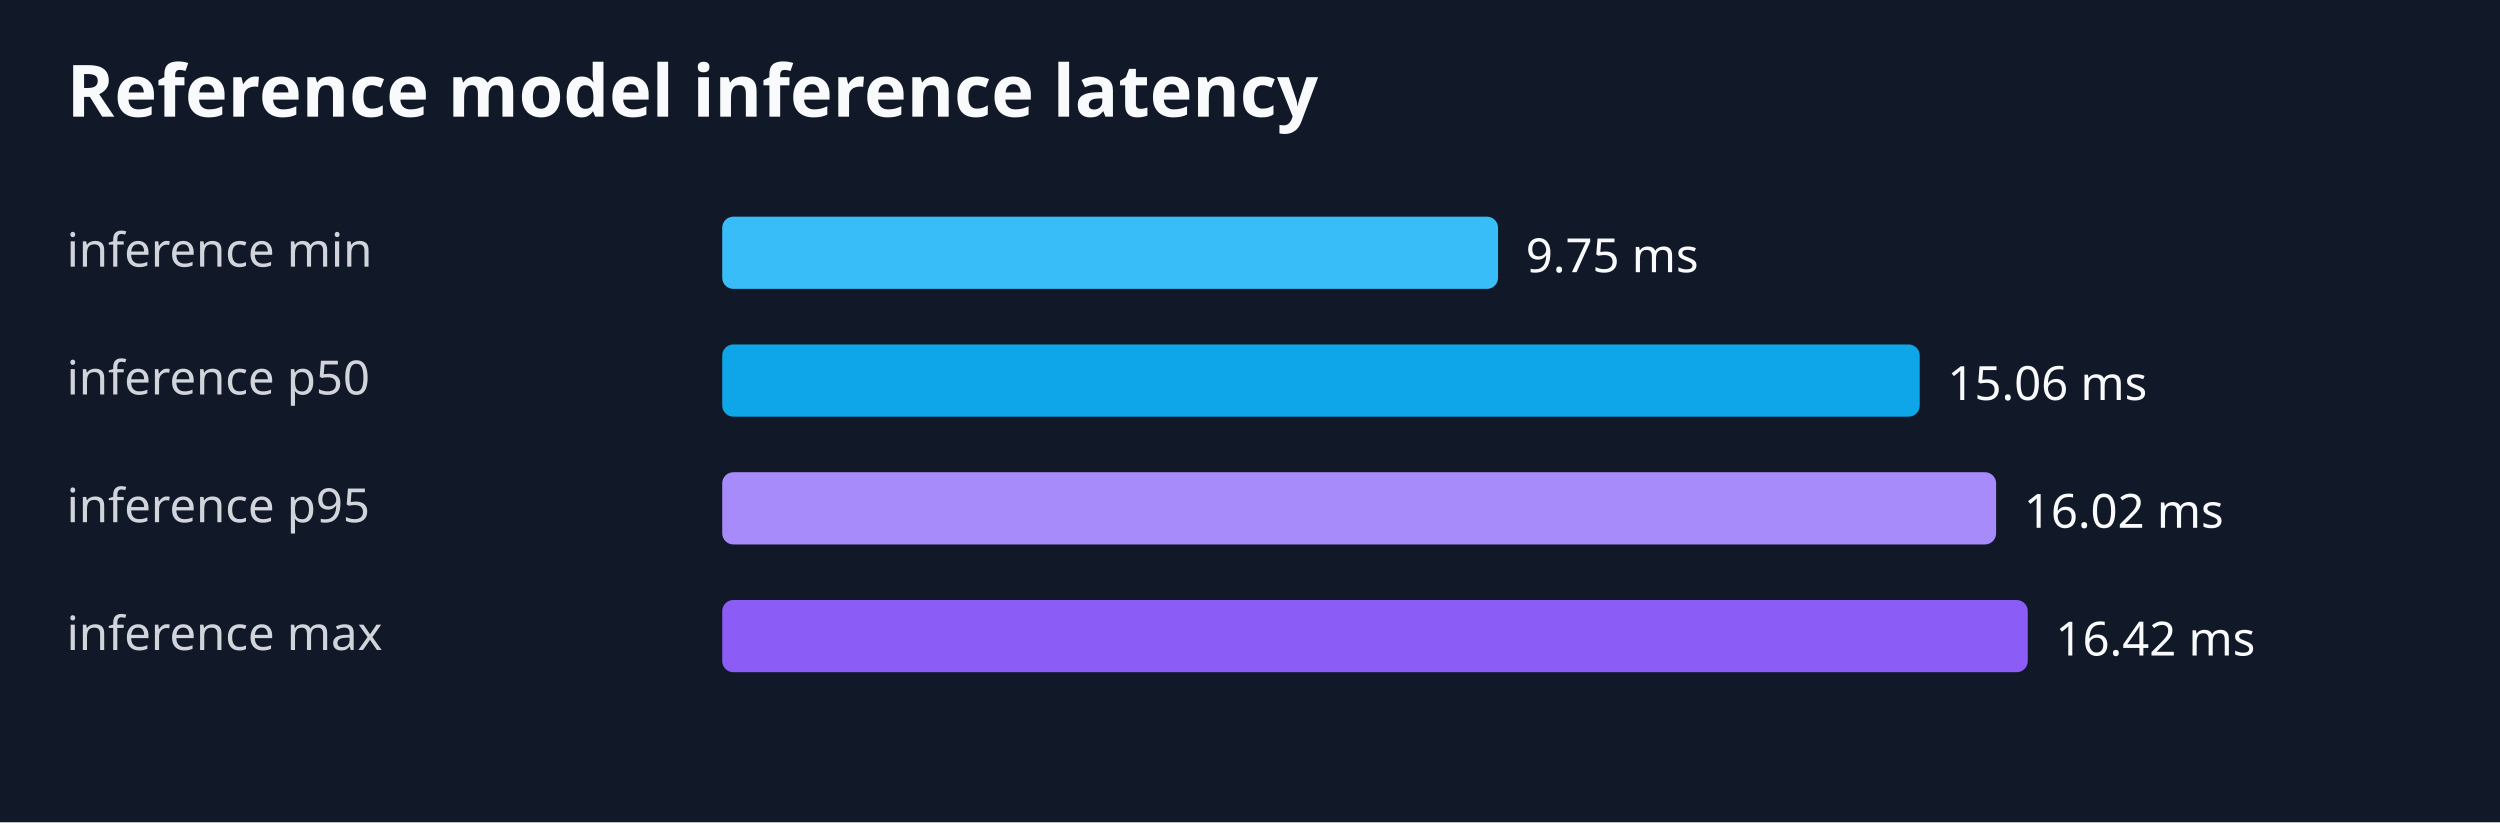
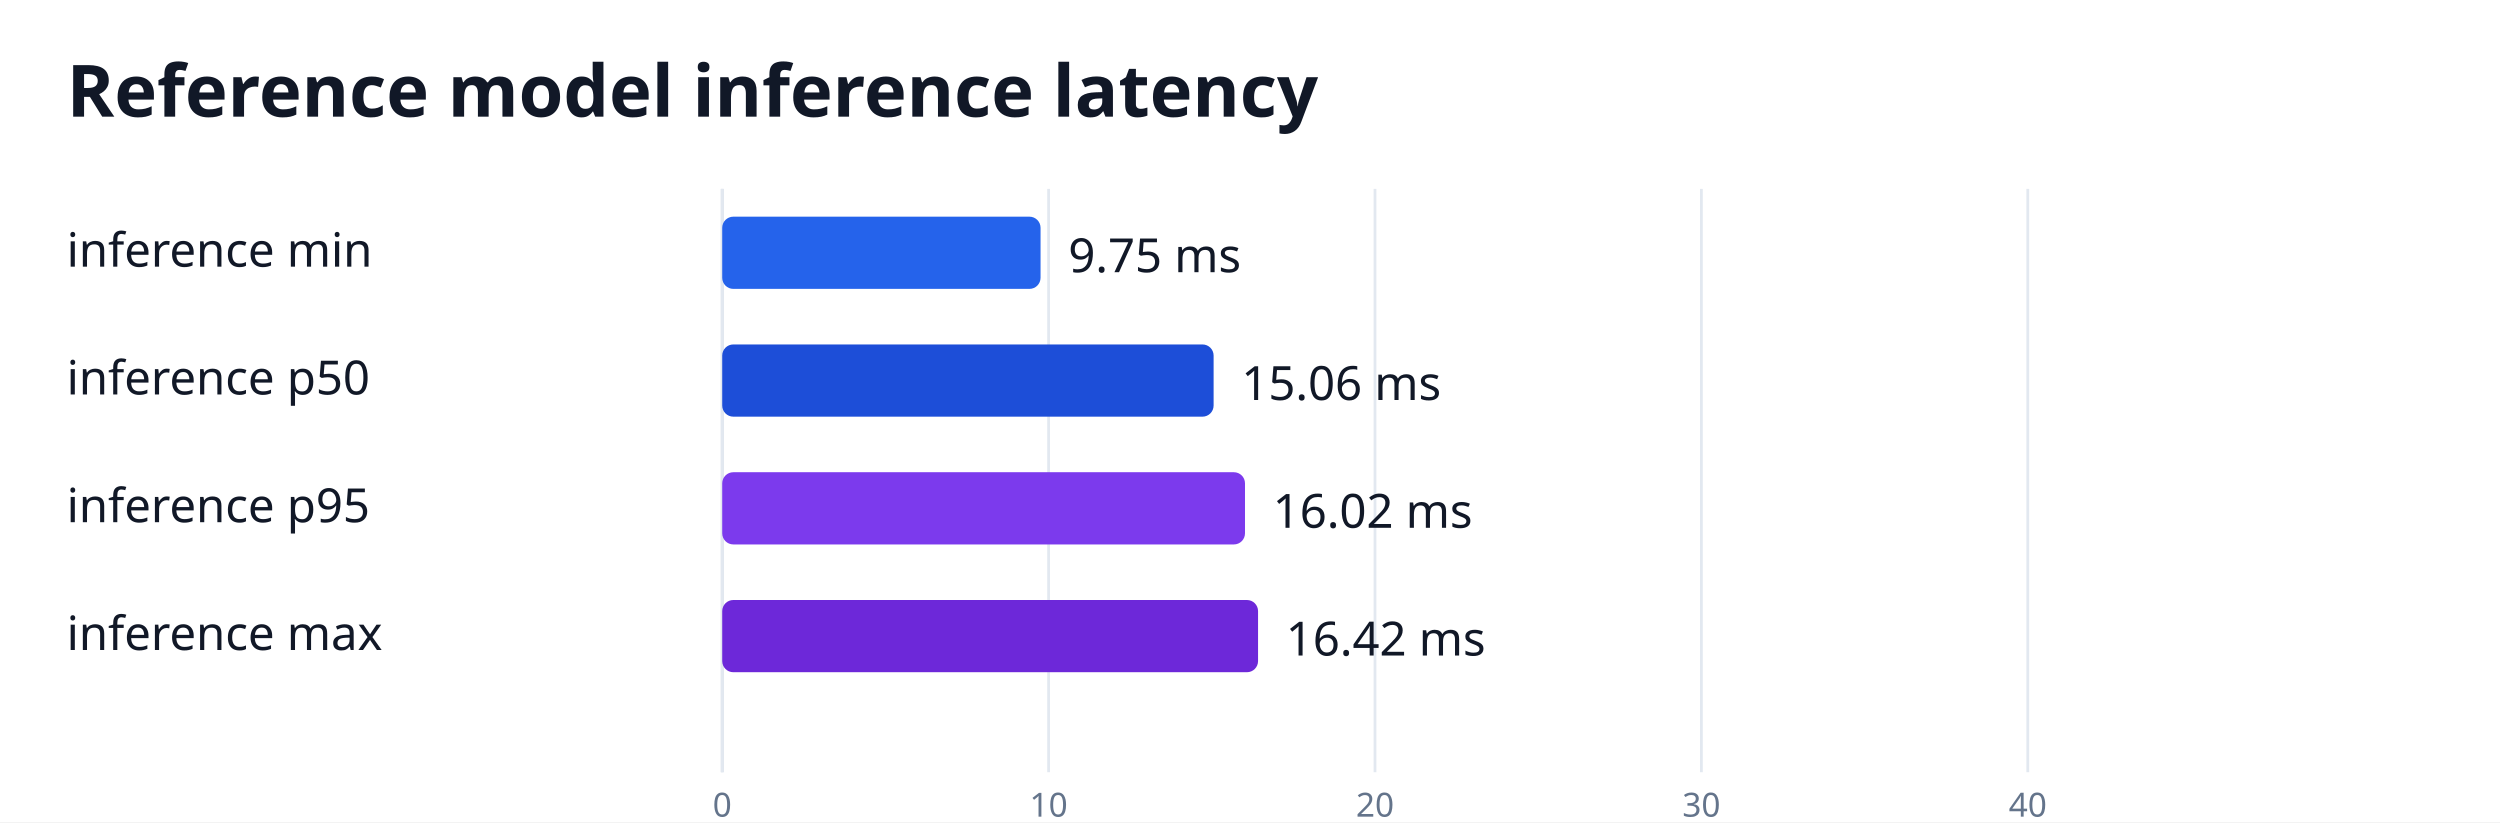
<svg xmlns="http://www.w3.org/2000/svg" width="900" height="296" viewBox="0 0 900 296">
-   <rect width="100%" height="100%" fill="#111827" />
-   <text x="24" y="42" fill="#f9fafb" font-family="sans-serif" font-size="26" font-weight="700">Reference model inference latency</text>
-   <text x="24" y="96" fill="#d1d5db" font-family="sans-serif" font-size="17">inference min</text>
-   <rect x="260" y="78" width="279.3" height="26" rx="4" fill="#38bdf8" />
-   <text x="549.3" y="98" fill="#f9fafb" font-family="sans-serif" font-size="17">9.75 ms</text>
-   <text x="24" y="142" fill="#d1d5db" font-family="sans-serif" font-size="17">inference p50</text>
-   <rect x="260" y="124" width="431.1" height="26" rx="4" fill="#0ea5e9" />
-   <text x="701.1" y="144" fill="#f9fafb" font-family="sans-serif" font-size="17">15.06 ms</text>
-   <text x="24" y="188" fill="#d1d5db" font-family="sans-serif" font-size="17">inference p95</text>
-   <rect x="260" y="170" width="458.6" height="26" rx="4" fill="#a78bfa" />
-   <text x="728.6" y="190" fill="#f9fafb" font-family="sans-serif" font-size="17">16.02 ms</text>
-   <text x="24" y="234" fill="#d1d5db" font-family="sans-serif" font-size="17">inference max</text>
-   <rect x="260" y="216" width="470.0" height="26" rx="4" fill="#8b5cf6" />
-   <text x="740.0" y="236" fill="#f9fafb" font-family="sans-serif" font-size="17">16.42 ms</text>
+   <rect width="100%" height="100%" fill="#ffffff" />
+   <text x="24" y="42" fill="#111827" font-family="sans-serif" font-size="26" font-weight="700">Reference model inference latency</text>
+   <line x1="260" y1="68" x2="260" y2="278" stroke="#cbd5e1" />
+   <line x1="260.0" y1="68" x2="260.0" y2="278" stroke="#e2e8f0" />
+   <text x="260.0" y="294" text-anchor="middle" fill="#64748b" font-family="sans-serif" font-size="12">0</text>
+   <line x1="377.5" y1="68" x2="377.5" y2="278" stroke="#e2e8f0" />
+   <text x="377.5" y="294" text-anchor="middle" fill="#64748b" font-family="sans-serif" font-size="12">10</text>
+   <line x1="495.0" y1="68" x2="495.0" y2="278" stroke="#e2e8f0" />
+   <text x="495.0" y="294" text-anchor="middle" fill="#64748b" font-family="sans-serif" font-size="12">20</text>
+   <line x1="612.5" y1="68" x2="612.5" y2="278" stroke="#e2e8f0" />
+   <text x="612.5" y="294" text-anchor="middle" fill="#64748b" font-family="sans-serif" font-size="12">30</text>
+   <line x1="730.0" y1="68" x2="730.0" y2="278" stroke="#e2e8f0" />
+   <text x="730.0" y="294" text-anchor="middle" fill="#64748b" font-family="sans-serif" font-size="12">40</text>
+   <text x="24" y="96" fill="#111827" font-family="sans-serif" font-size="17">inference min</text>
+   <rect x="260" y="78" width="114.6" height="26" rx="4" fill="#2563eb" />
+   <text x="384.6" y="98" fill="#111827" font-family="sans-serif" font-size="17">9.75 ms</text>
+   <text x="24" y="142" fill="#111827" font-family="sans-serif" font-size="17">inference p50</text>
+   <rect x="260" y="124" width="176.9" height="26" rx="4" fill="#1d4ed8" />
+   <text x="446.9" y="144" fill="#111827" font-family="sans-serif" font-size="17">15.06 ms</text>
+   <text x="24" y="188" fill="#111827" font-family="sans-serif" font-size="17">inference p95</text>
+   <rect x="260" y="170" width="188.2" height="26" rx="4" fill="#7c3aed" />
+   <text x="458.2" y="190" fill="#111827" font-family="sans-serif" font-size="17">16.02 ms</text>
+   <text x="24" y="234" fill="#111827" font-family="sans-serif" font-size="17">inference max</text>
+   <rect x="260" y="216" width="192.9" height="26" rx="4" fill="#6d28d9" />
+   <text x="462.9" y="236" fill="#111827" font-family="sans-serif" font-size="17">16.42 ms</text>
</svg>
